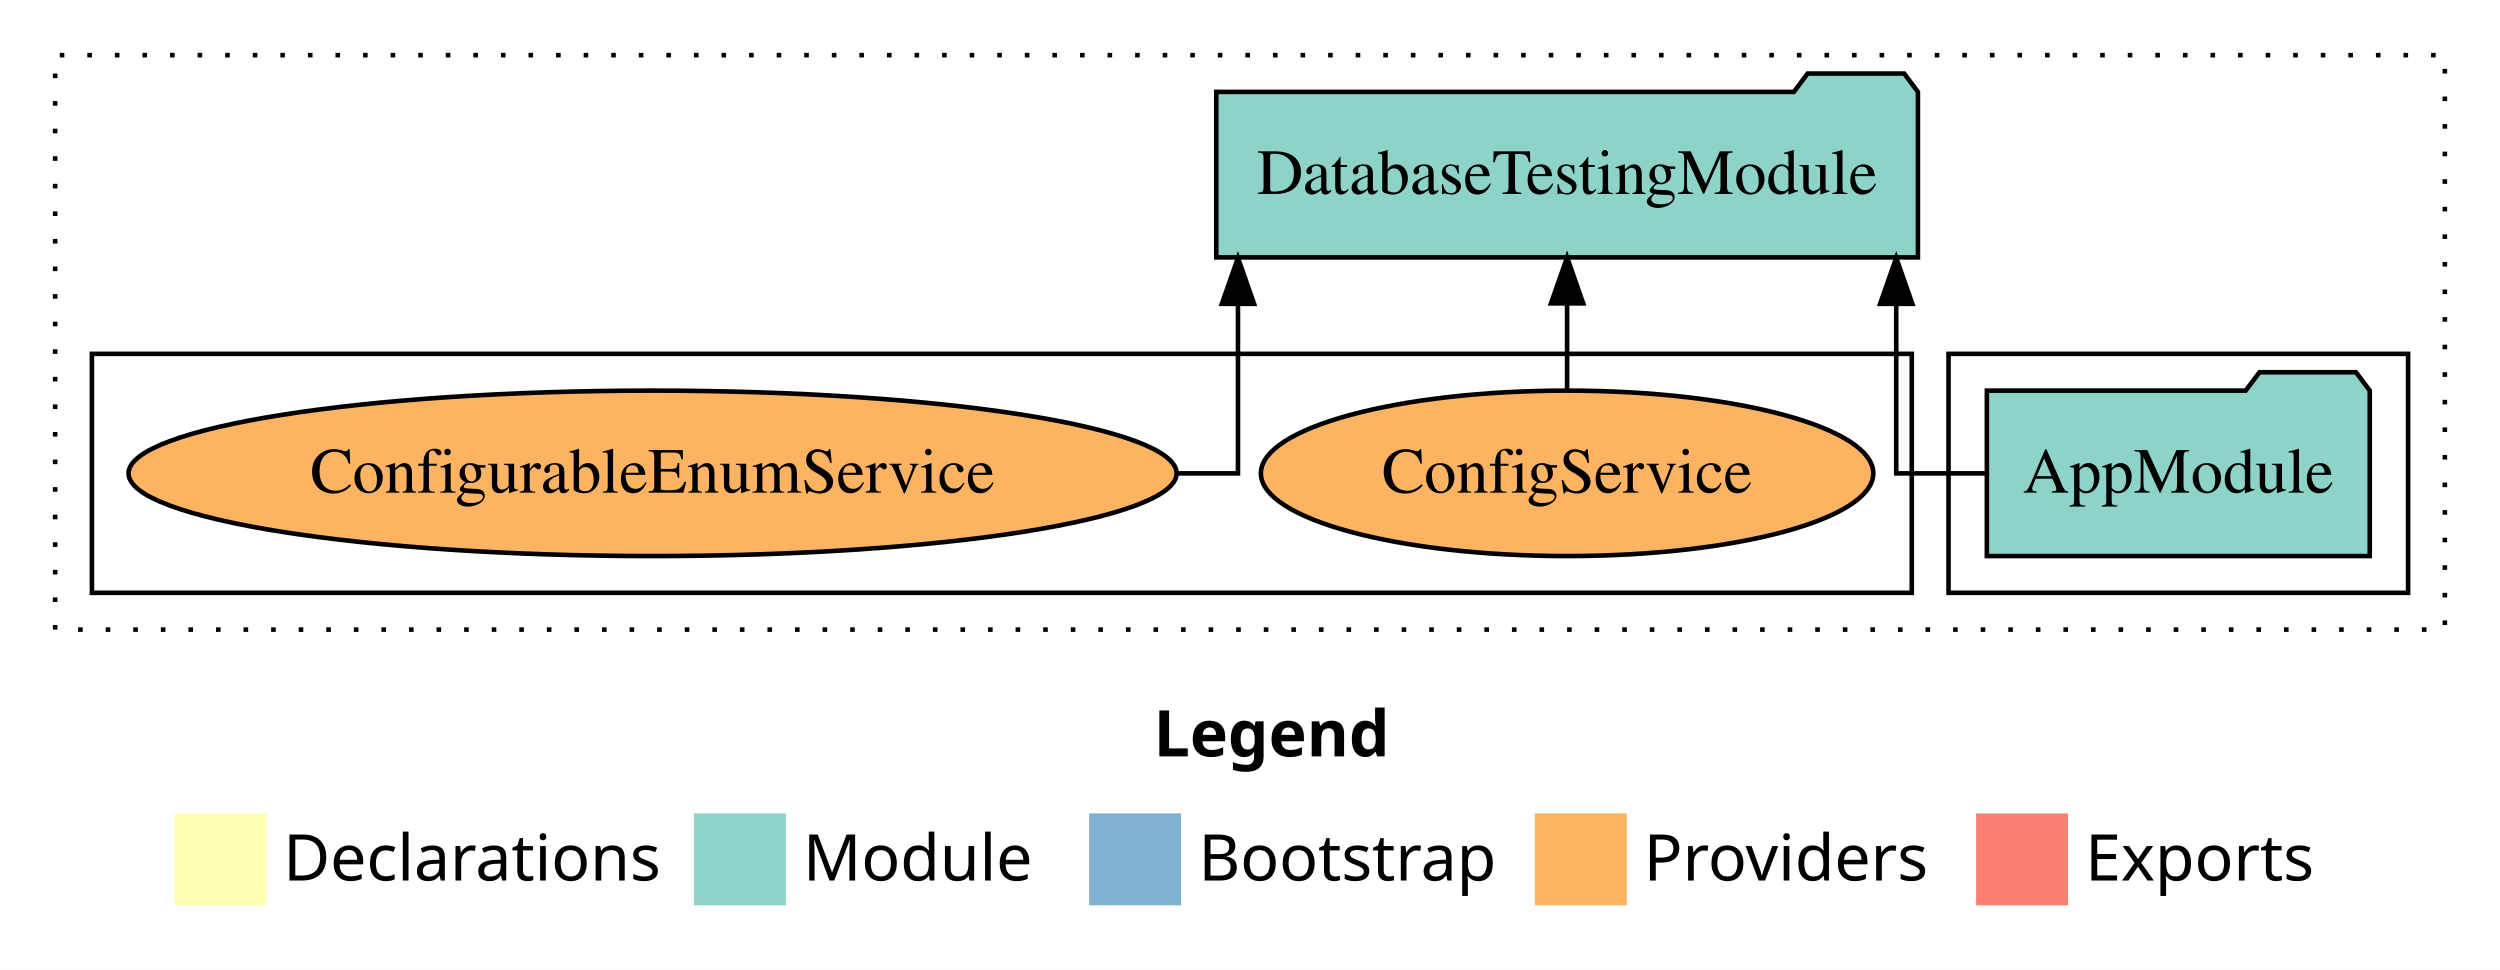
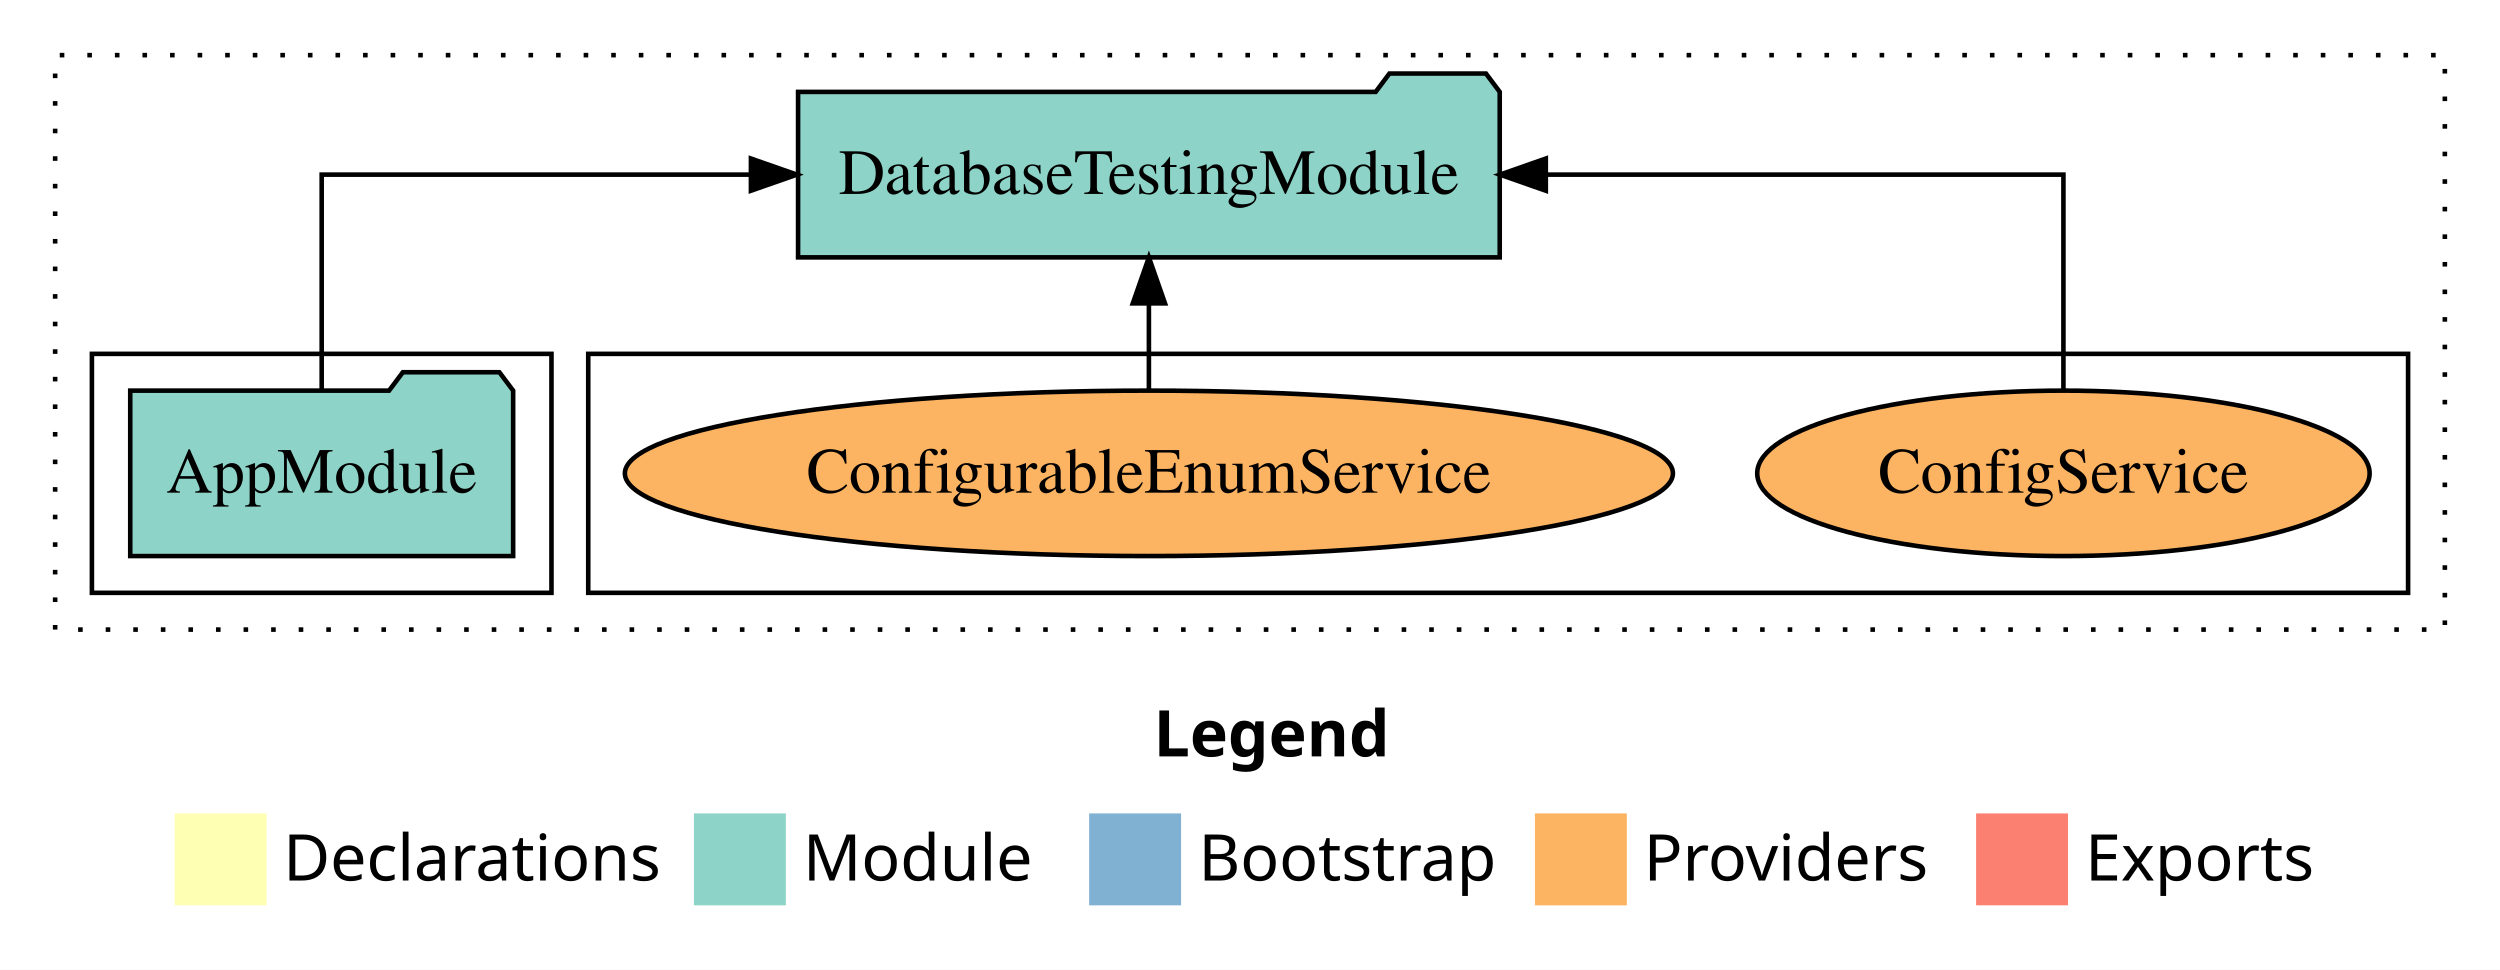
<svg xmlns="http://www.w3.org/2000/svg" width="544pt" height="211pt" viewBox="0.00 0.00 544.00 211.00">
  <g id="graph0" class="graph" transform="scale(1 1) rotate(0) translate(4 207)">
    <polygon fill="white" stroke="transparent" points="-4,4 -4,-207 540,-207 540,4 -4,4" />
    <text text-anchor="start" x="247.01" y="-42.4" font-family="Times-12" font-weight="bold" font-size="14.00">Legend</text>
    <polygon fill="#ffffb3" stroke="transparent" points="34,-10 34,-30 54,-30 54,-10 34,-10" />
    <text text-anchor="start" x="57.63" y="-15.4" font-family="Times-12" font-size="14.00">  Declarations</text>
    <polygon fill="#8dd3c7" stroke="transparent" points="147,-10 147,-30 167,-30 167,-10 147,-10" />
    <text text-anchor="start" x="170.73" y="-15.4" font-family="Times-12" font-size="14.00">  Module</text>
    <polygon fill="#80b1d3" stroke="transparent" points="233,-10 233,-30 253,-30 253,-10 233,-10" />
    <text text-anchor="start" x="256.78" y="-15.4" font-family="Times-12" font-size="14.00">  Bootstrap</text>
    <polygon fill="#fdb462" stroke="transparent" points="330,-10 330,-30 350,-30 350,-10 330,-10" />
    <text text-anchor="start" x="353.67" y="-15.4" font-family="Times-12" font-size="14.00">  Providers</text>
    <polygon fill="#fb8072" stroke="transparent" points="426,-10 426,-30 446,-30 446,-10 426,-10" />
    <text text-anchor="start" x="449.73" y="-15.4" font-family="Times-12" font-size="14.00">  Exports</text>
    <g id="clust1" class="cluster">
      <polygon fill="none" stroke="black" stroke-dasharray="1,5" points="8,-70 8,-195 528,-195 528,-70 8,-70" />
    </g>
+     <g id="clust6" class="cluster">
+       <polygon fill="none" stroke="black" points="124,-78 124,-130 520,-130 520,-78 124,-78" />
+     </g>
    <g id="clust3" class="cluster">
-       <polygon fill="none" stroke="black" points="420,-78 420,-130 520,-130 520,-78 420,-78" />
-     </g>
-     <g id="clust6" class="cluster">
-       <polygon fill="none" stroke="black" points="16,-78 16,-130 412,-130 412,-78 16,-78" />
+       <polygon fill="none" stroke="black" points="16,-78 16,-130 116,-130 116,-78 16,-78" />
    </g>
    <g id="node1" class="node">
-       <polygon fill="#8dd3c7" stroke="black" points="511.66,-122 508.66,-126 487.66,-126 484.66,-122 428.34,-122 428.34,-86 511.66,-86 511.66,-122" />
-       <text text-anchor="middle" x="470" y="-99.8" font-family="Times,serif" font-size="14.00">AppModule</text>
+       <polygon fill="#8dd3c7" stroke="black" points="107.66,-122 104.66,-126 83.66,-126 80.66,-122 24.34,-122 24.34,-86 107.66,-86 107.66,-122" />
+       <text text-anchor="middle" x="66" y="-99.8" font-family="Times,serif" font-size="14.00">AppModule</text>
    </g>
    <g id="node2" class="node">
-       <polygon fill="#8dd3c7" stroke="black" points="413.34,-187 410.34,-191 389.34,-191 386.34,-187 260.66,-187 260.66,-151 413.34,-151 413.34,-187" />
-       <text text-anchor="middle" x="337" y="-164.8" font-family="Times,serif" font-size="14.00">DatabaseTestingModule</text>
+       <polygon fill="#8dd3c7" stroke="black" points="322.34,-187 319.34,-191 298.34,-191 295.34,-187 169.66,-187 169.66,-151 322.34,-151 322.34,-187" />
+       <text text-anchor="middle" x="246" y="-164.8" font-family="Times,serif" font-size="14.00">DatabaseTestingModule</text>
    </g>
    <g id="edge1" class="edge">
-       <path fill="none" stroke="black" d="M428.04,-104C417.25,-104 408.62,-104 408.62,-104 408.62,-104 408.62,-140.89 408.62,-140.89" />
-       <polygon fill="black" stroke="black" points="405.12,-140.89 408.62,-150.89 412.12,-140.89 405.12,-140.89" />
+       <path fill="none" stroke="black" d="M66,-122.11C66,-141.34 66,-169 66,-169 66,-169 159.4,-169 159.4,-169" />
+       <polygon fill="black" stroke="black" points="159.4,-172.5 169.4,-169 159.4,-165.5 159.4,-172.5" />
    </g>
    <g id="node3" class="node">
-       <ellipse fill="#fdb462" stroke="black" cx="337" cy="-104" rx="66.63" ry="18" />
-       <text text-anchor="middle" x="337" y="-99.8" font-family="Times,serif" font-size="14.00">ConfigService</text>
+       <ellipse fill="#fdb462" stroke="black" cx="445" cy="-104" rx="66.63" ry="18" />
+       <text text-anchor="middle" x="445" y="-99.8" font-family="Times,serif" font-size="14.00">ConfigService</text>
    </g>
    <g id="edge2" class="edge">
-       <path fill="none" stroke="black" d="M337,-122.11C337,-122.11 337,-140.99 337,-140.99" />
-       <polygon fill="black" stroke="black" points="333.5,-140.99 337,-150.99 340.5,-140.99 333.5,-140.99" />
+       <path fill="none" stroke="black" d="M445,-122.11C445,-141.34 445,-169 445,-169 445,-169 332.37,-169 332.37,-169" />
+       <polygon fill="black" stroke="black" points="332.37,-165.5 322.37,-169 332.37,-172.5 332.37,-165.5" />
    </g>
    <g id="node4" class="node">
-       <ellipse fill="#fdb462" stroke="black" cx="138" cy="-104" rx="114.03" ry="18" />
-       <text text-anchor="middle" x="138" y="-99.8" font-family="Times,serif" font-size="14.00">ConfigurableEnumService</text>
+       <ellipse fill="#fdb462" stroke="black" cx="246" cy="-104" rx="114.03" ry="18" />
+       <text text-anchor="middle" x="246" y="-99.8" font-family="Times,serif" font-size="14.00">ConfigurableEnumService</text>
    </g>
    <g id="edge3" class="edge">
-       <path fill="none" stroke="black" d="M252.23,-104C260.33,-104 265.38,-104 265.38,-104 265.38,-104 265.38,-140.89 265.38,-140.89" />
-       <polygon fill="black" stroke="black" points="261.88,-140.89 265.38,-150.89 268.88,-140.89 261.88,-140.89" />
+       <path fill="none" stroke="black" d="M246,-122.11C246,-122.11 246,-140.99 246,-140.99" />
+       <polygon fill="black" stroke="black" points="242.5,-140.99 246,-150.99 249.5,-140.99 242.5,-140.99" />
    </g>
  </g>
</svg>
